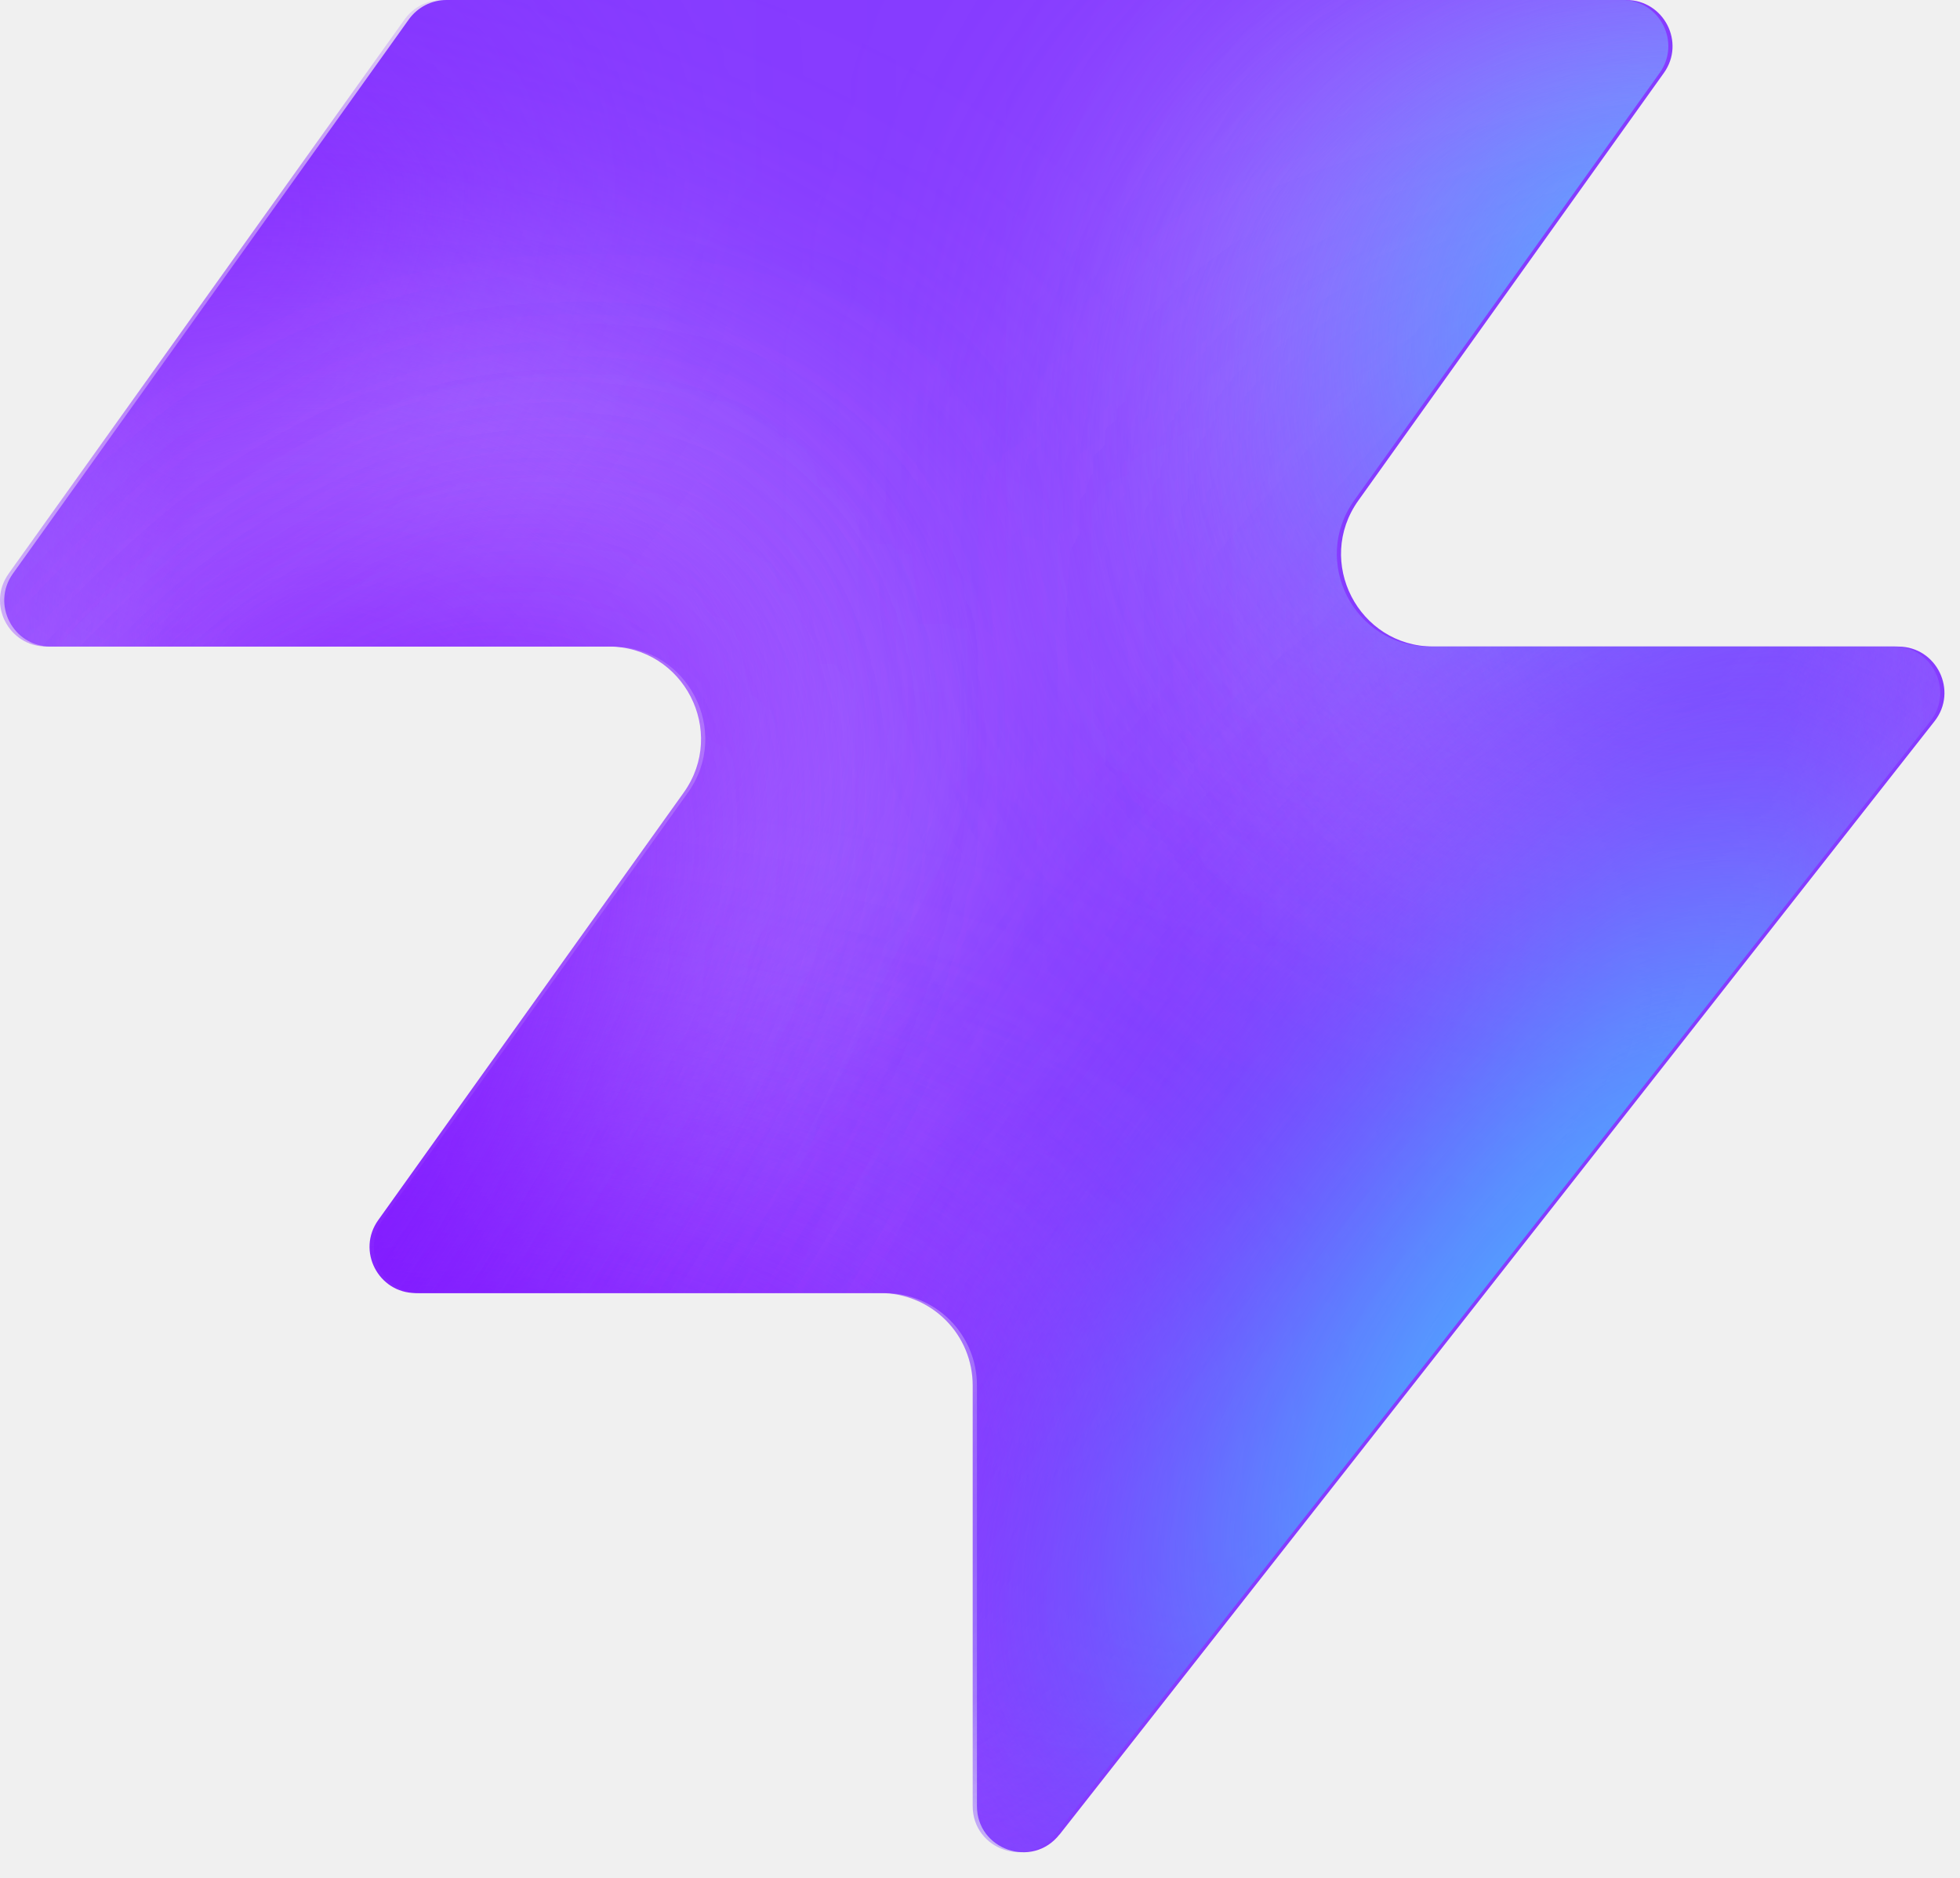
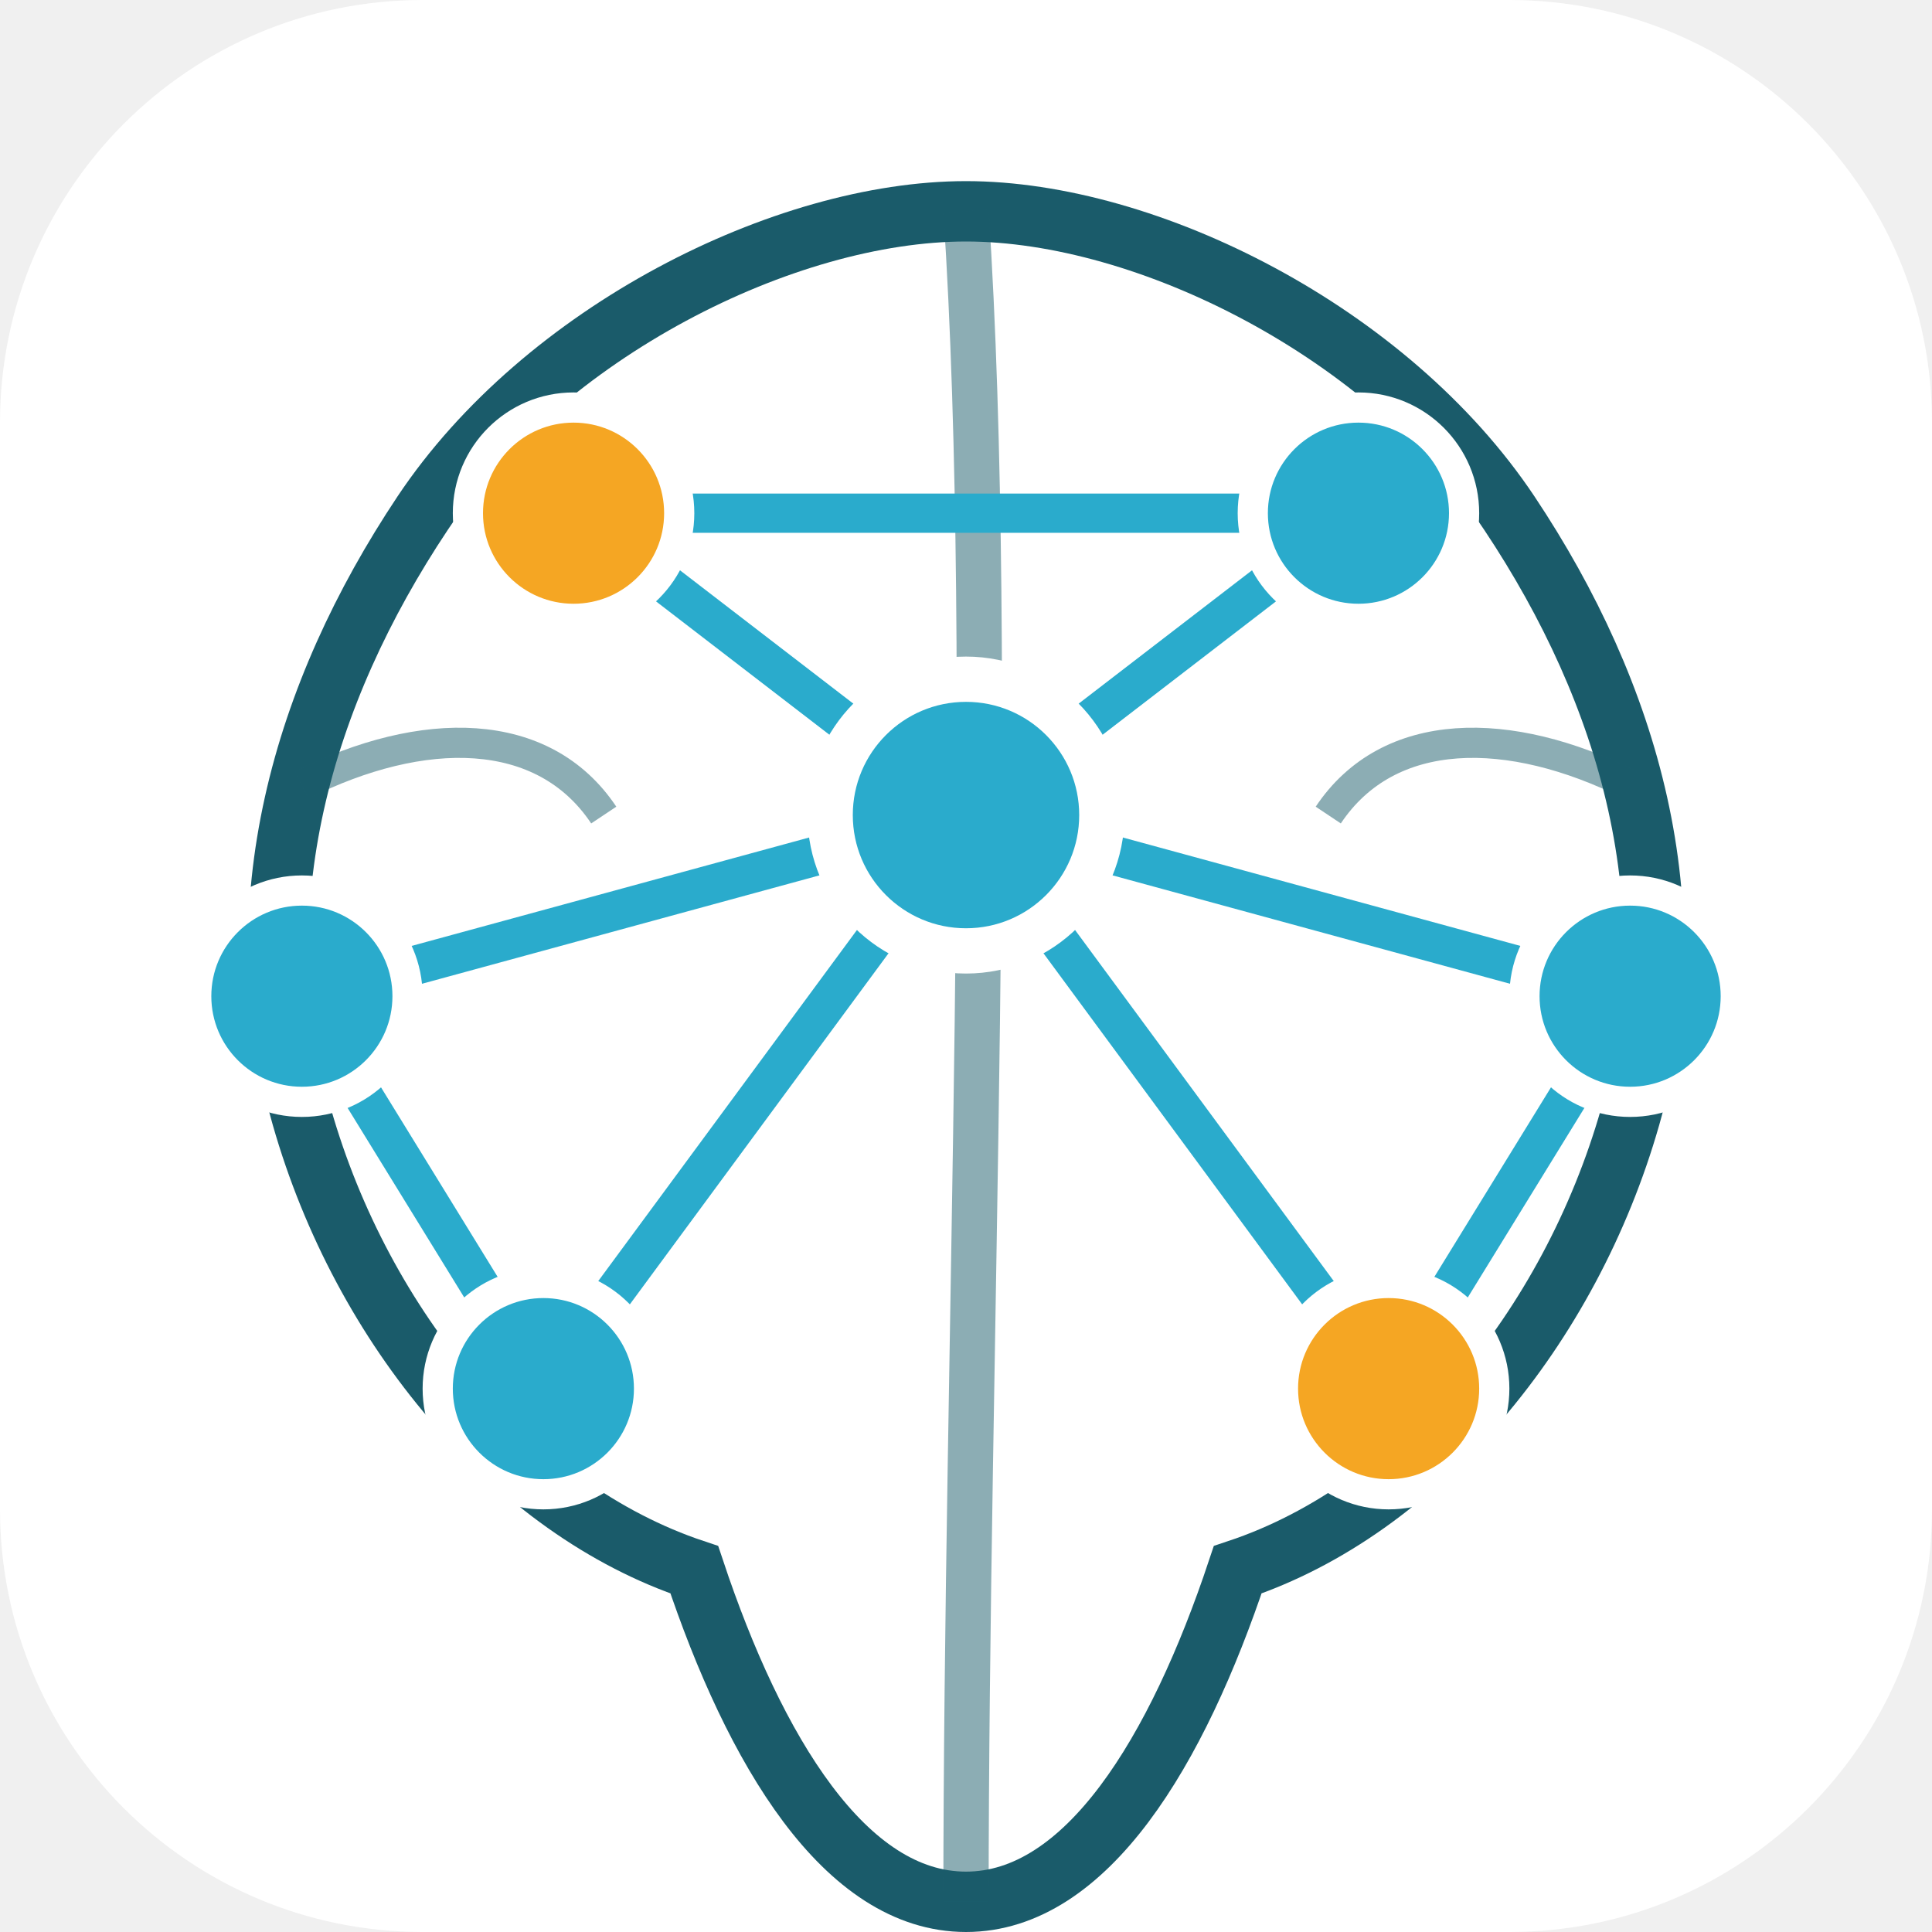
- <svg xmlns="http://www.w3.org/2000/svg" width="48" height="46" fill="none" viewBox="0 0 48 46">
-   <path fill="#863bff" d="M25.946 44.938c-.664.845-2.021.375-2.021-.698V33.937a2.26 2.26 0 0 0-2.262-2.262H10.287c-.92 0-1.456-1.04-.92-1.788l7.48-10.471c1.07-1.497 0-3.578-1.842-3.578H1.237c-.92 0-1.456-1.04-.92-1.788L10.013.474c.214-.297.556-.474.92-.474h28.894c.92 0 1.456 1.04.92 1.788l-7.48 10.471c-1.07 1.498 0 3.579 1.842 3.579h11.377c.943 0 1.473 1.088.89 1.83L25.947 44.94z" style="fill:#863bff;fill:color(display-p3 .525 .23 1);fill-opacity:1" />
-   <mask id="a" width="48" height="46" x="0" y="0" maskUnits="userSpaceOnUse" style="mask-type:alpha">
-     <path fill="#000" d="M25.842 44.938c-.664.844-2.021.375-2.021-.698V33.937a2.26 2.26 0 0 0-2.262-2.262H10.183c-.92 0-1.456-1.04-.92-1.788l7.48-10.471c1.07-1.498 0-3.579-1.842-3.579H1.133c-.92 0-1.456-1.04-.92-1.787L9.91.473c.214-.297.556-.474.92-.474h28.894c.92 0 1.456 1.04.92 1.788l-7.48 10.471c-1.07 1.498 0 3.578 1.842 3.578h11.377c.943 0 1.473 1.088.89 1.832L25.843 44.94z" style="fill:#000;fill-opacity:1" />
-   </mask>
-   <g mask="url(#a)">
-     <g filter="url(#b)">
-       <ellipse cx="5.508" cy="14.704" fill="#ede6ff" rx="5.508" ry="14.704" style="fill:#ede6ff;fill:color(display-p3 .927 .903 1);fill-opacity:1" transform="matrix(.00324 1 1 -.00324 -4.47 31.516)" />
-     </g>
-     <g filter="url(#c)">
-       <ellipse cx="10.399" cy="29.851" fill="#ede6ff" rx="10.399" ry="29.851" style="fill:#ede6ff;fill:color(display-p3 .927 .903 1);fill-opacity:1" transform="matrix(.00324 1 1 -.00324 -39.328 7.883)" />
-     </g>
-     <g filter="url(#d)">
-       <ellipse cx="5.508" cy="30.487" fill="#7e14ff" rx="5.508" ry="30.487" style="fill:#7e14ff;fill:color(display-p3 .492 .077 1);fill-opacity:1" transform="rotate(89.814 -25.913 -14.639)scale(1 -1)" />
-     </g>
-     <g filter="url(#e)">
-       <ellipse cx="5.508" cy="30.599" fill="#7e14ff" rx="5.508" ry="30.599" style="fill:#7e14ff;fill:color(display-p3 .492 .077 1);fill-opacity:1" transform="rotate(89.814 -32.644 -3.334)scale(1 -1)" />
-     </g>
-     <g filter="url(#f)">
-       <ellipse cx="5.508" cy="30.599" fill="#7e14ff" rx="5.508" ry="30.599" style="fill:#7e14ff;fill:color(display-p3 .492 .077 1);fill-opacity:1" transform="matrix(.00324 1 1 -.00324 -34.34 30.47)" />
-     </g>
-     <g filter="url(#g)">
-       <ellipse cx="14.072" cy="22.078" fill="#ede6ff" rx="14.072" ry="22.078" style="fill:#ede6ff;fill:color(display-p3 .927 .903 1);fill-opacity:1" transform="rotate(93.35 24.506 48.493)scale(-1 1)" />
-     </g>
-     <g filter="url(#h)">
-       <ellipse cx="3.47" cy="21.501" fill="#7e14ff" rx="3.47" ry="21.501" style="fill:#7e14ff;fill:color(display-p3 .492 .077 1);fill-opacity:1" transform="rotate(89.009 28.708 47.59)scale(-1 1)" />
-     </g>
-     <g filter="url(#i)">
-       <ellipse cx="3.47" cy="21.501" fill="#7e14ff" rx="3.47" ry="21.501" style="fill:#7e14ff;fill:color(display-p3 .492 .077 1);fill-opacity:1" transform="rotate(89.009 28.708 47.59)scale(-1 1)" />
-     </g>
-     <g filter="url(#j)">
-       <ellipse cx=".387" cy="8.972" fill="#7e14ff" rx="4.407" ry="29.108" style="fill:#7e14ff;fill:color(display-p3 .492 .077 1);fill-opacity:1" transform="rotate(39.51 .387 8.972)" />
-     </g>
-     <g filter="url(#k)">
-       <ellipse cx="47.523" cy="-6.092" fill="#7e14ff" rx="4.407" ry="29.108" style="fill:#7e14ff;fill:color(display-p3 .492 .077 1);fill-opacity:1" transform="rotate(37.892 47.523 -6.092)" />
-     </g>
-     <g filter="url(#l)">
-       <ellipse cx="41.412" cy="6.333" fill="#47bfff" rx="5.971" ry="9.665" style="fill:#47bfff;fill:color(display-p3 .28 .748 1);fill-opacity:1" transform="rotate(37.892 41.412 6.333)" />
-     </g>
-     <g filter="url(#m)">
-       <ellipse cx="-1.879" cy="38.332" fill="#7e14ff" rx="4.407" ry="29.108" style="fill:#7e14ff;fill:color(display-p3 .492 .077 1);fill-opacity:1" transform="rotate(37.892 -1.88 38.332)" />
-     </g>
-     <g filter="url(#n)">
-       <ellipse cx="-1.879" cy="38.332" fill="#7e14ff" rx="4.407" ry="29.108" style="fill:#7e14ff;fill:color(display-p3 .492 .077 1);fill-opacity:1" transform="rotate(37.892 -1.88 38.332)" />
-     </g>
-     <g filter="url(#o)">
-       <ellipse cx="35.651" cy="29.907" fill="#7e14ff" rx="4.407" ry="29.108" style="fill:#7e14ff;fill:color(display-p3 .492 .077 1);fill-opacity:1" transform="rotate(37.892 35.651 29.907)" />
-     </g>
-     <g filter="url(#p)">
-       <ellipse cx="38.418" cy="32.4" fill="#47bfff" rx="5.971" ry="15.297" style="fill:#47bfff;fill:color(display-p3 .28 .748 1);fill-opacity:1" transform="rotate(37.892 38.418 32.4)" />
-     </g>
+ <svg xmlns="http://www.w3.org/2000/svg" width="64" height="64" viewBox="0 0 64 64">
+   <rect width="64" height="64" rx="14" fill="white" />
+   <path d="     M 32,7     C 26,7 18,11 14,17     C 10,23 8,30 10,37     C 12,44 17,50 23,52     C 25,58 28,63 32,63     C 36,63 39,58 41,52     C 47,50 52,44 54,37     C 56,30 54,23 50,17     C 46,11 38,7 32,7 Z   " fill="none" stroke="#1A5B6A" stroke-width="2" />
+   <path d="M 32,7 C 33,22 32,45 32,63" fill="none" stroke="#1A5B6A" stroke-width="1.5" opacity="0.5" />
+   <path d="M 10,26 C 14,24 18,24 20,27" fill="none" stroke="#1A5B6A" stroke-width="1" opacity="0.5" />
+   <path d="M 54,26 C 50,24 46,24 44,27" fill="none" stroke="#1A5B6A" stroke-width="1" opacity="0.5" />
+   <g stroke="#2AABCC" stroke-width="1.3">
+     <line x1="19" y1="17" x2="32" y2="27" />
+     <line x1="45" y1="17" x2="32" y2="27" />
+     <line x1="10" y1="33" x2="32" y2="27" />
+     <line x1="54" y1="33" x2="32" y2="27" />
+     <line x1="18" y1="46" x2="32" y2="27" />
+     <line x1="46" y1="46" x2="32" y2="27" />
+     <line x1="19" y1="17" x2="45" y2="17" />
+     <line x1="10" y1="33" x2="18" y2="46" />
+     <line x1="54" y1="33" x2="46" y2="46" />
  </g>
-   <defs>
-     <filter id="b" width="60.045" height="41.654" x="-19.77" y="16.149" color-interpolation-filters="sRGB" filterUnits="userSpaceOnUse">
-       <feFlood flood-opacity="0" result="BackgroundImageFix" />
-       <feBlend in="SourceGraphic" in2="BackgroundImageFix" result="shape" />
-       <feGaussianBlur result="effect1_foregroundBlur_2002_17158" stdDeviation="7.659" />
-     </filter>
-     <filter id="c" width="90.34" height="51.437" x="-54.613" y="-7.533" color-interpolation-filters="sRGB" filterUnits="userSpaceOnUse">
-       <feFlood flood-opacity="0" result="BackgroundImageFix" />
-       <feBlend in="SourceGraphic" in2="BackgroundImageFix" result="shape" />
-       <feGaussianBlur result="effect1_foregroundBlur_2002_17158" stdDeviation="7.659" />
-     </filter>
-     <filter id="d" width="79.355" height="29.4" x="-49.64" y="2.03" color-interpolation-filters="sRGB" filterUnits="userSpaceOnUse">
-       <feFlood flood-opacity="0" result="BackgroundImageFix" />
-       <feBlend in="SourceGraphic" in2="BackgroundImageFix" result="shape" />
-       <feGaussianBlur result="effect1_foregroundBlur_2002_17158" stdDeviation="4.596" />
-     </filter>
-     <filter id="e" width="79.579" height="29.4" x="-45.045" y="20.029" color-interpolation-filters="sRGB" filterUnits="userSpaceOnUse">
-       <feFlood flood-opacity="0" result="BackgroundImageFix" />
-       <feBlend in="SourceGraphic" in2="BackgroundImageFix" result="shape" />
-       <feGaussianBlur result="effect1_foregroundBlur_2002_17158" stdDeviation="4.596" />
-     </filter>
-     <filter id="f" width="79.579" height="29.4" x="-43.513" y="21.178" color-interpolation-filters="sRGB" filterUnits="userSpaceOnUse">
-       <feFlood flood-opacity="0" result="BackgroundImageFix" />
-       <feBlend in="SourceGraphic" in2="BackgroundImageFix" result="shape" />
-       <feGaussianBlur result="effect1_foregroundBlur_2002_17158" stdDeviation="4.596" />
-     </filter>
-     <filter id="g" width="74.749" height="58.852" x="15.756" y="-17.901" color-interpolation-filters="sRGB" filterUnits="userSpaceOnUse">
-       <feFlood flood-opacity="0" result="BackgroundImageFix" />
-       <feBlend in="SourceGraphic" in2="BackgroundImageFix" result="shape" />
-       <feGaussianBlur result="effect1_foregroundBlur_2002_17158" stdDeviation="7.659" />
-     </filter>
-     <filter id="h" width="61.377" height="25.362" x="23.548" y="2.284" color-interpolation-filters="sRGB" filterUnits="userSpaceOnUse">
-       <feFlood flood-opacity="0" result="BackgroundImageFix" />
-       <feBlend in="SourceGraphic" in2="BackgroundImageFix" result="shape" />
-       <feGaussianBlur result="effect1_foregroundBlur_2002_17158" stdDeviation="4.596" />
-     </filter>
-     <filter id="i" width="61.377" height="25.362" x="23.548" y="2.284" color-interpolation-filters="sRGB" filterUnits="userSpaceOnUse">
-       <feFlood flood-opacity="0" result="BackgroundImageFix" />
-       <feBlend in="SourceGraphic" in2="BackgroundImageFix" result="shape" />
-       <feGaussianBlur result="effect1_foregroundBlur_2002_17158" stdDeviation="4.596" />
-     </filter>
-     <filter id="j" width="56.045" height="63.649" x="-27.636" y="-22.853" color-interpolation-filters="sRGB" filterUnits="userSpaceOnUse">
-       <feFlood flood-opacity="0" result="BackgroundImageFix" />
-       <feBlend in="SourceGraphic" in2="BackgroundImageFix" result="shape" />
-       <feGaussianBlur result="effect1_foregroundBlur_2002_17158" stdDeviation="4.596" />
-     </filter>
-     <filter id="k" width="54.814" height="64.646" x="20.116" y="-38.415" color-interpolation-filters="sRGB" filterUnits="userSpaceOnUse">
-       <feFlood flood-opacity="0" result="BackgroundImageFix" />
-       <feBlend in="SourceGraphic" in2="BackgroundImageFix" result="shape" />
-       <feGaussianBlur result="effect1_foregroundBlur_2002_17158" stdDeviation="4.596" />
-     </filter>
-     <filter id="l" width="33.541" height="35.313" x="24.641" y="-11.323" color-interpolation-filters="sRGB" filterUnits="userSpaceOnUse">
-       <feFlood flood-opacity="0" result="BackgroundImageFix" />
-       <feBlend in="SourceGraphic" in2="BackgroundImageFix" result="shape" />
-       <feGaussianBlur result="effect1_foregroundBlur_2002_17158" stdDeviation="4.596" />
-     </filter>
-     <filter id="m" width="54.814" height="64.646" x="-29.286" y="6.009" color-interpolation-filters="sRGB" filterUnits="userSpaceOnUse">
-       <feFlood flood-opacity="0" result="BackgroundImageFix" />
-       <feBlend in="SourceGraphic" in2="BackgroundImageFix" result="shape" />
-       <feGaussianBlur result="effect1_foregroundBlur_2002_17158" stdDeviation="4.596" />
-     </filter>
-     <filter id="n" width="54.814" height="64.646" x="-29.286" y="6.009" color-interpolation-filters="sRGB" filterUnits="userSpaceOnUse">
-       <feFlood flood-opacity="0" result="BackgroundImageFix" />
-       <feBlend in="SourceGraphic" in2="BackgroundImageFix" result="shape" />
-       <feGaussianBlur result="effect1_foregroundBlur_2002_17158" stdDeviation="4.596" />
-     </filter>
-     <filter id="o" width="54.814" height="64.646" x="8.244" y="-2.416" color-interpolation-filters="sRGB" filterUnits="userSpaceOnUse">
-       <feFlood flood-opacity="0" result="BackgroundImageFix" />
-       <feBlend in="SourceGraphic" in2="BackgroundImageFix" result="shape" />
-       <feGaussianBlur result="effect1_foregroundBlur_2002_17158" stdDeviation="4.596" />
-     </filter>
-     <filter id="p" width="39.409" height="43.623" x="18.713" y="10.588" color-interpolation-filters="sRGB" filterUnits="userSpaceOnUse">
-       <feFlood flood-opacity="0" result="BackgroundImageFix" />
-       <feBlend in="SourceGraphic" in2="BackgroundImageFix" result="shape" />
-       <feGaussianBlur result="effect1_foregroundBlur_2002_17158" stdDeviation="4.596" />
-     </filter>
-   </defs>
+   <circle cx="19" cy="17" r="3.5" fill="#F5A623" stroke="white" stroke-width="1" />
+   <circle cx="45" cy="17" r="3.5" fill="#2AABCC" stroke="white" stroke-width="1" />
+   <circle cx="10" cy="33" r="3.5" fill="#2AABCC" stroke="white" stroke-width="1" />
+   <circle cx="32" cy="27" r="4.5" fill="#2AABCC" stroke="white" stroke-width="1.5" />
+   <circle cx="54" cy="33" r="3.5" fill="#2AABCC" stroke="white" stroke-width="1" />
+   <circle cx="18" cy="46" r="3.5" fill="#2AABCC" stroke="white" stroke-width="1" />
+   <circle cx="46" cy="46" r="3.5" fill="#F5A623" stroke="white" stroke-width="1" />
</svg>
